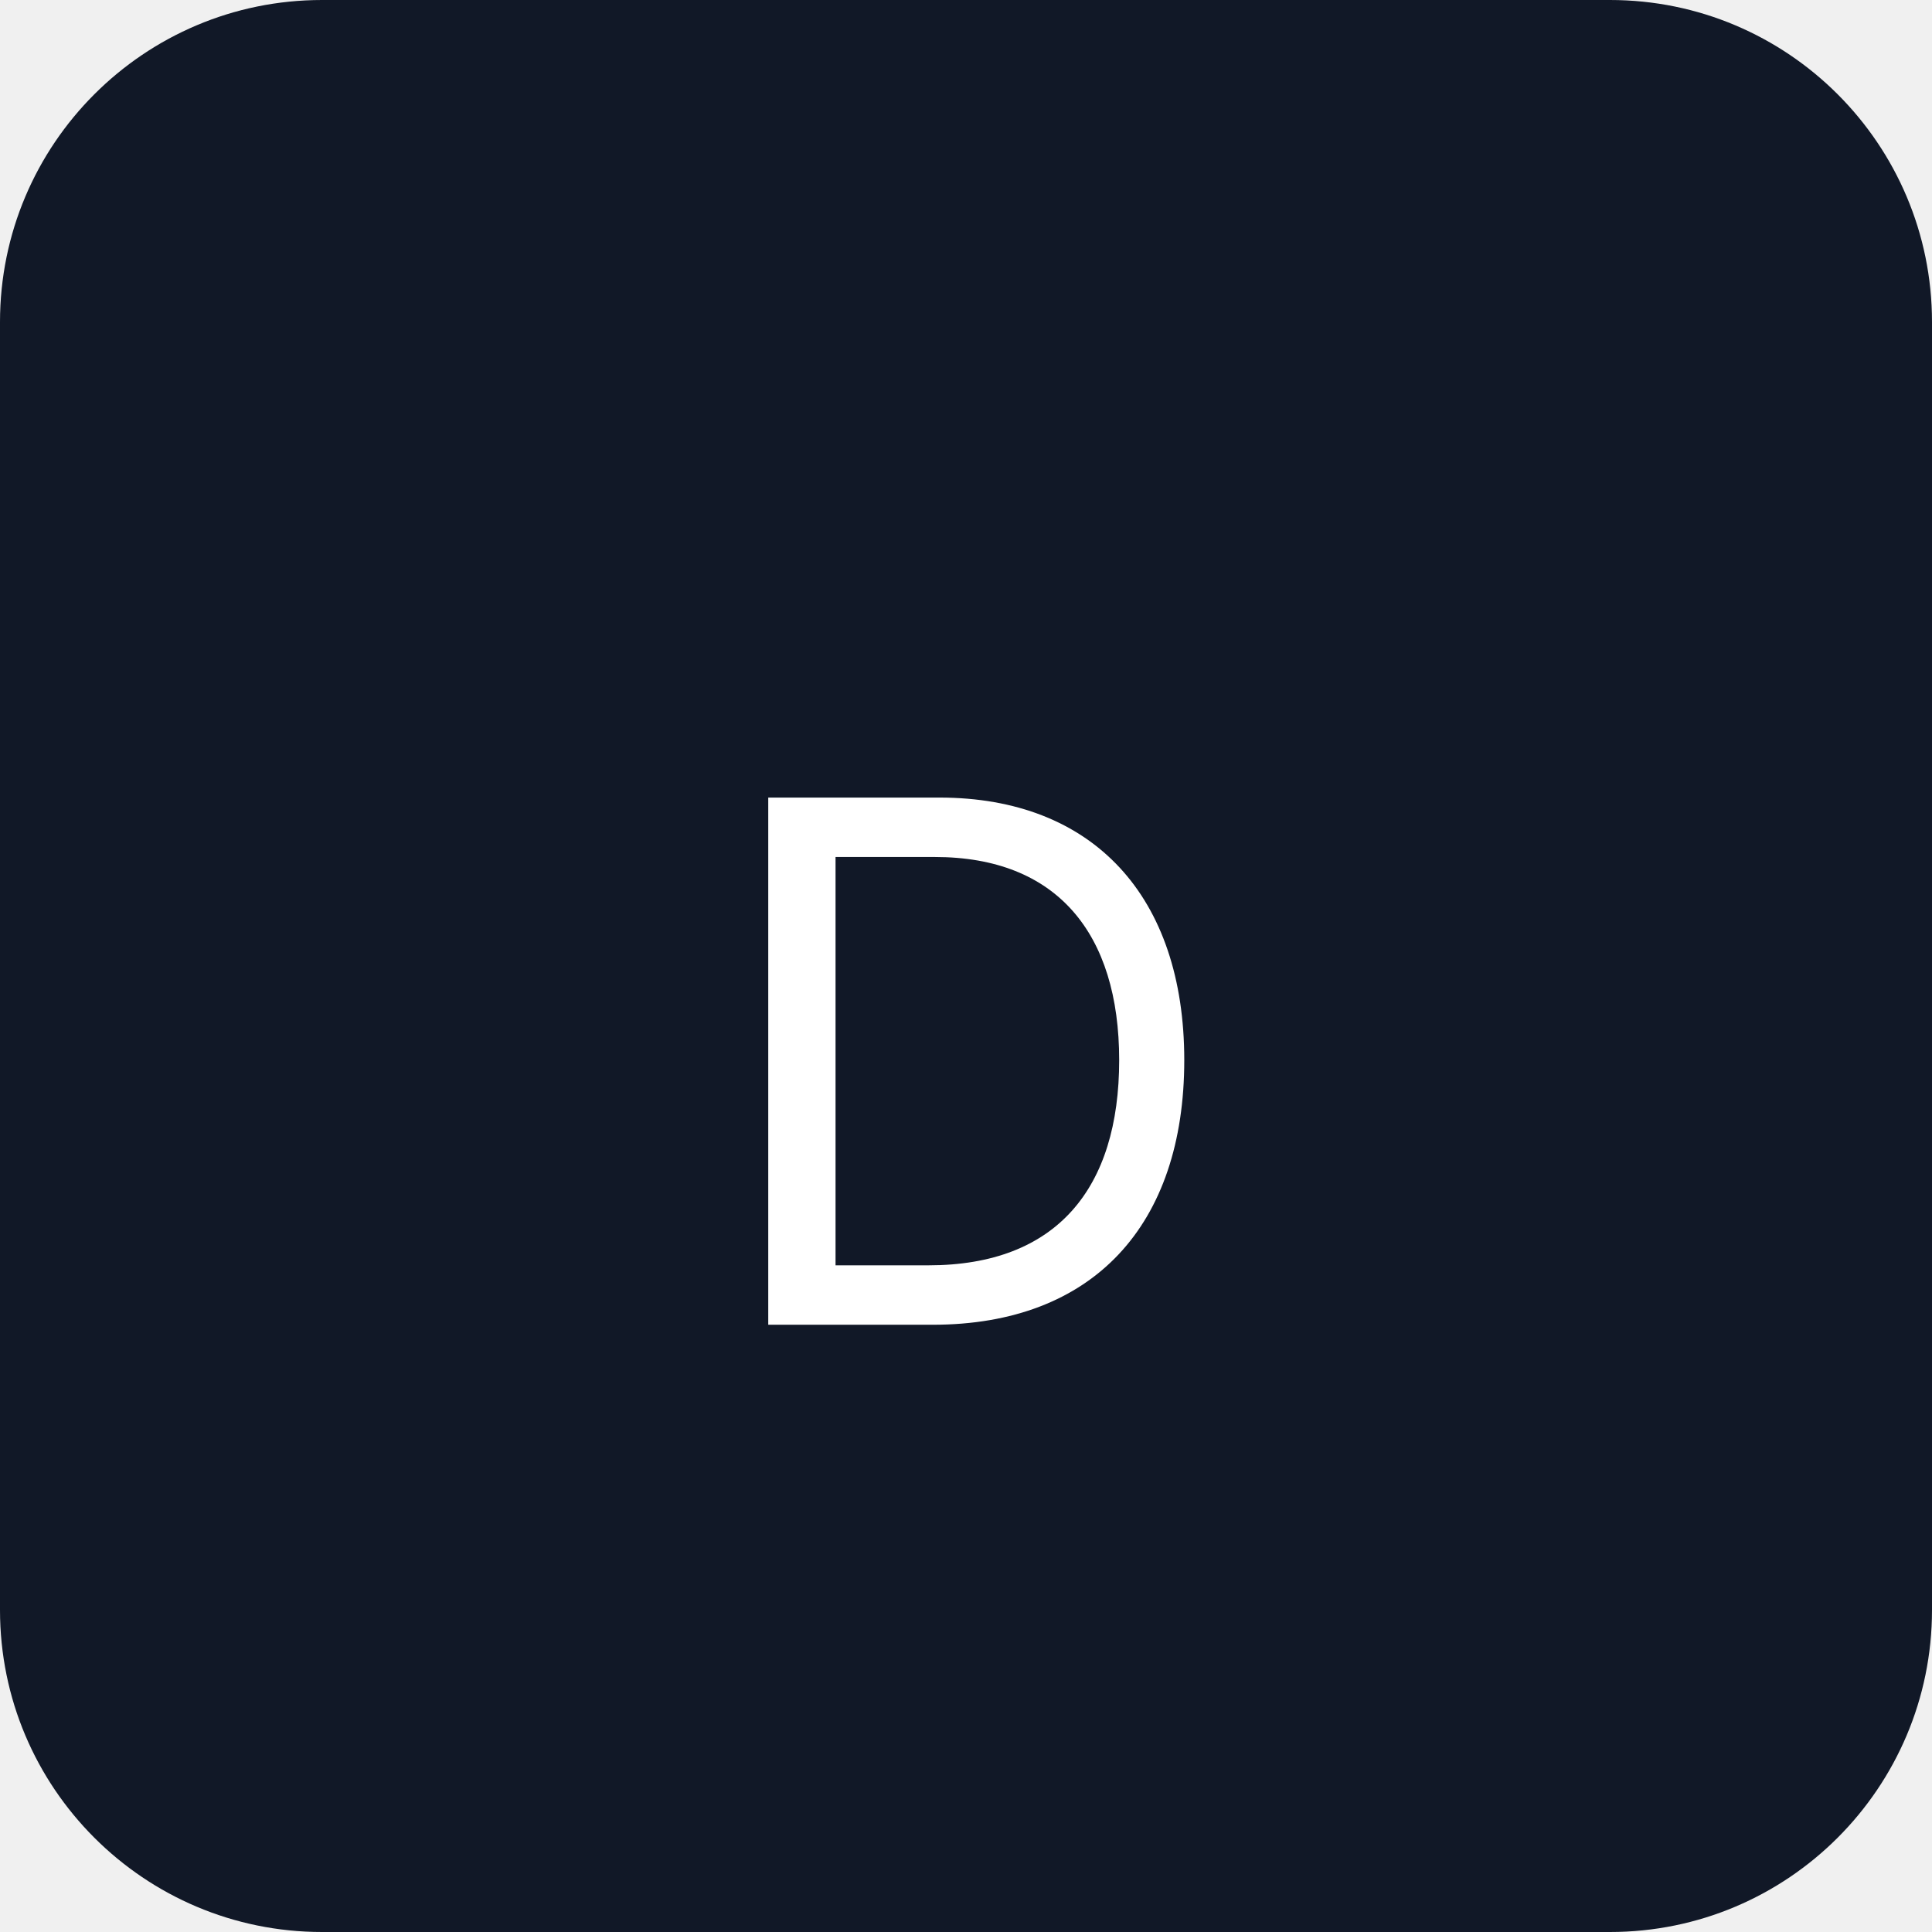
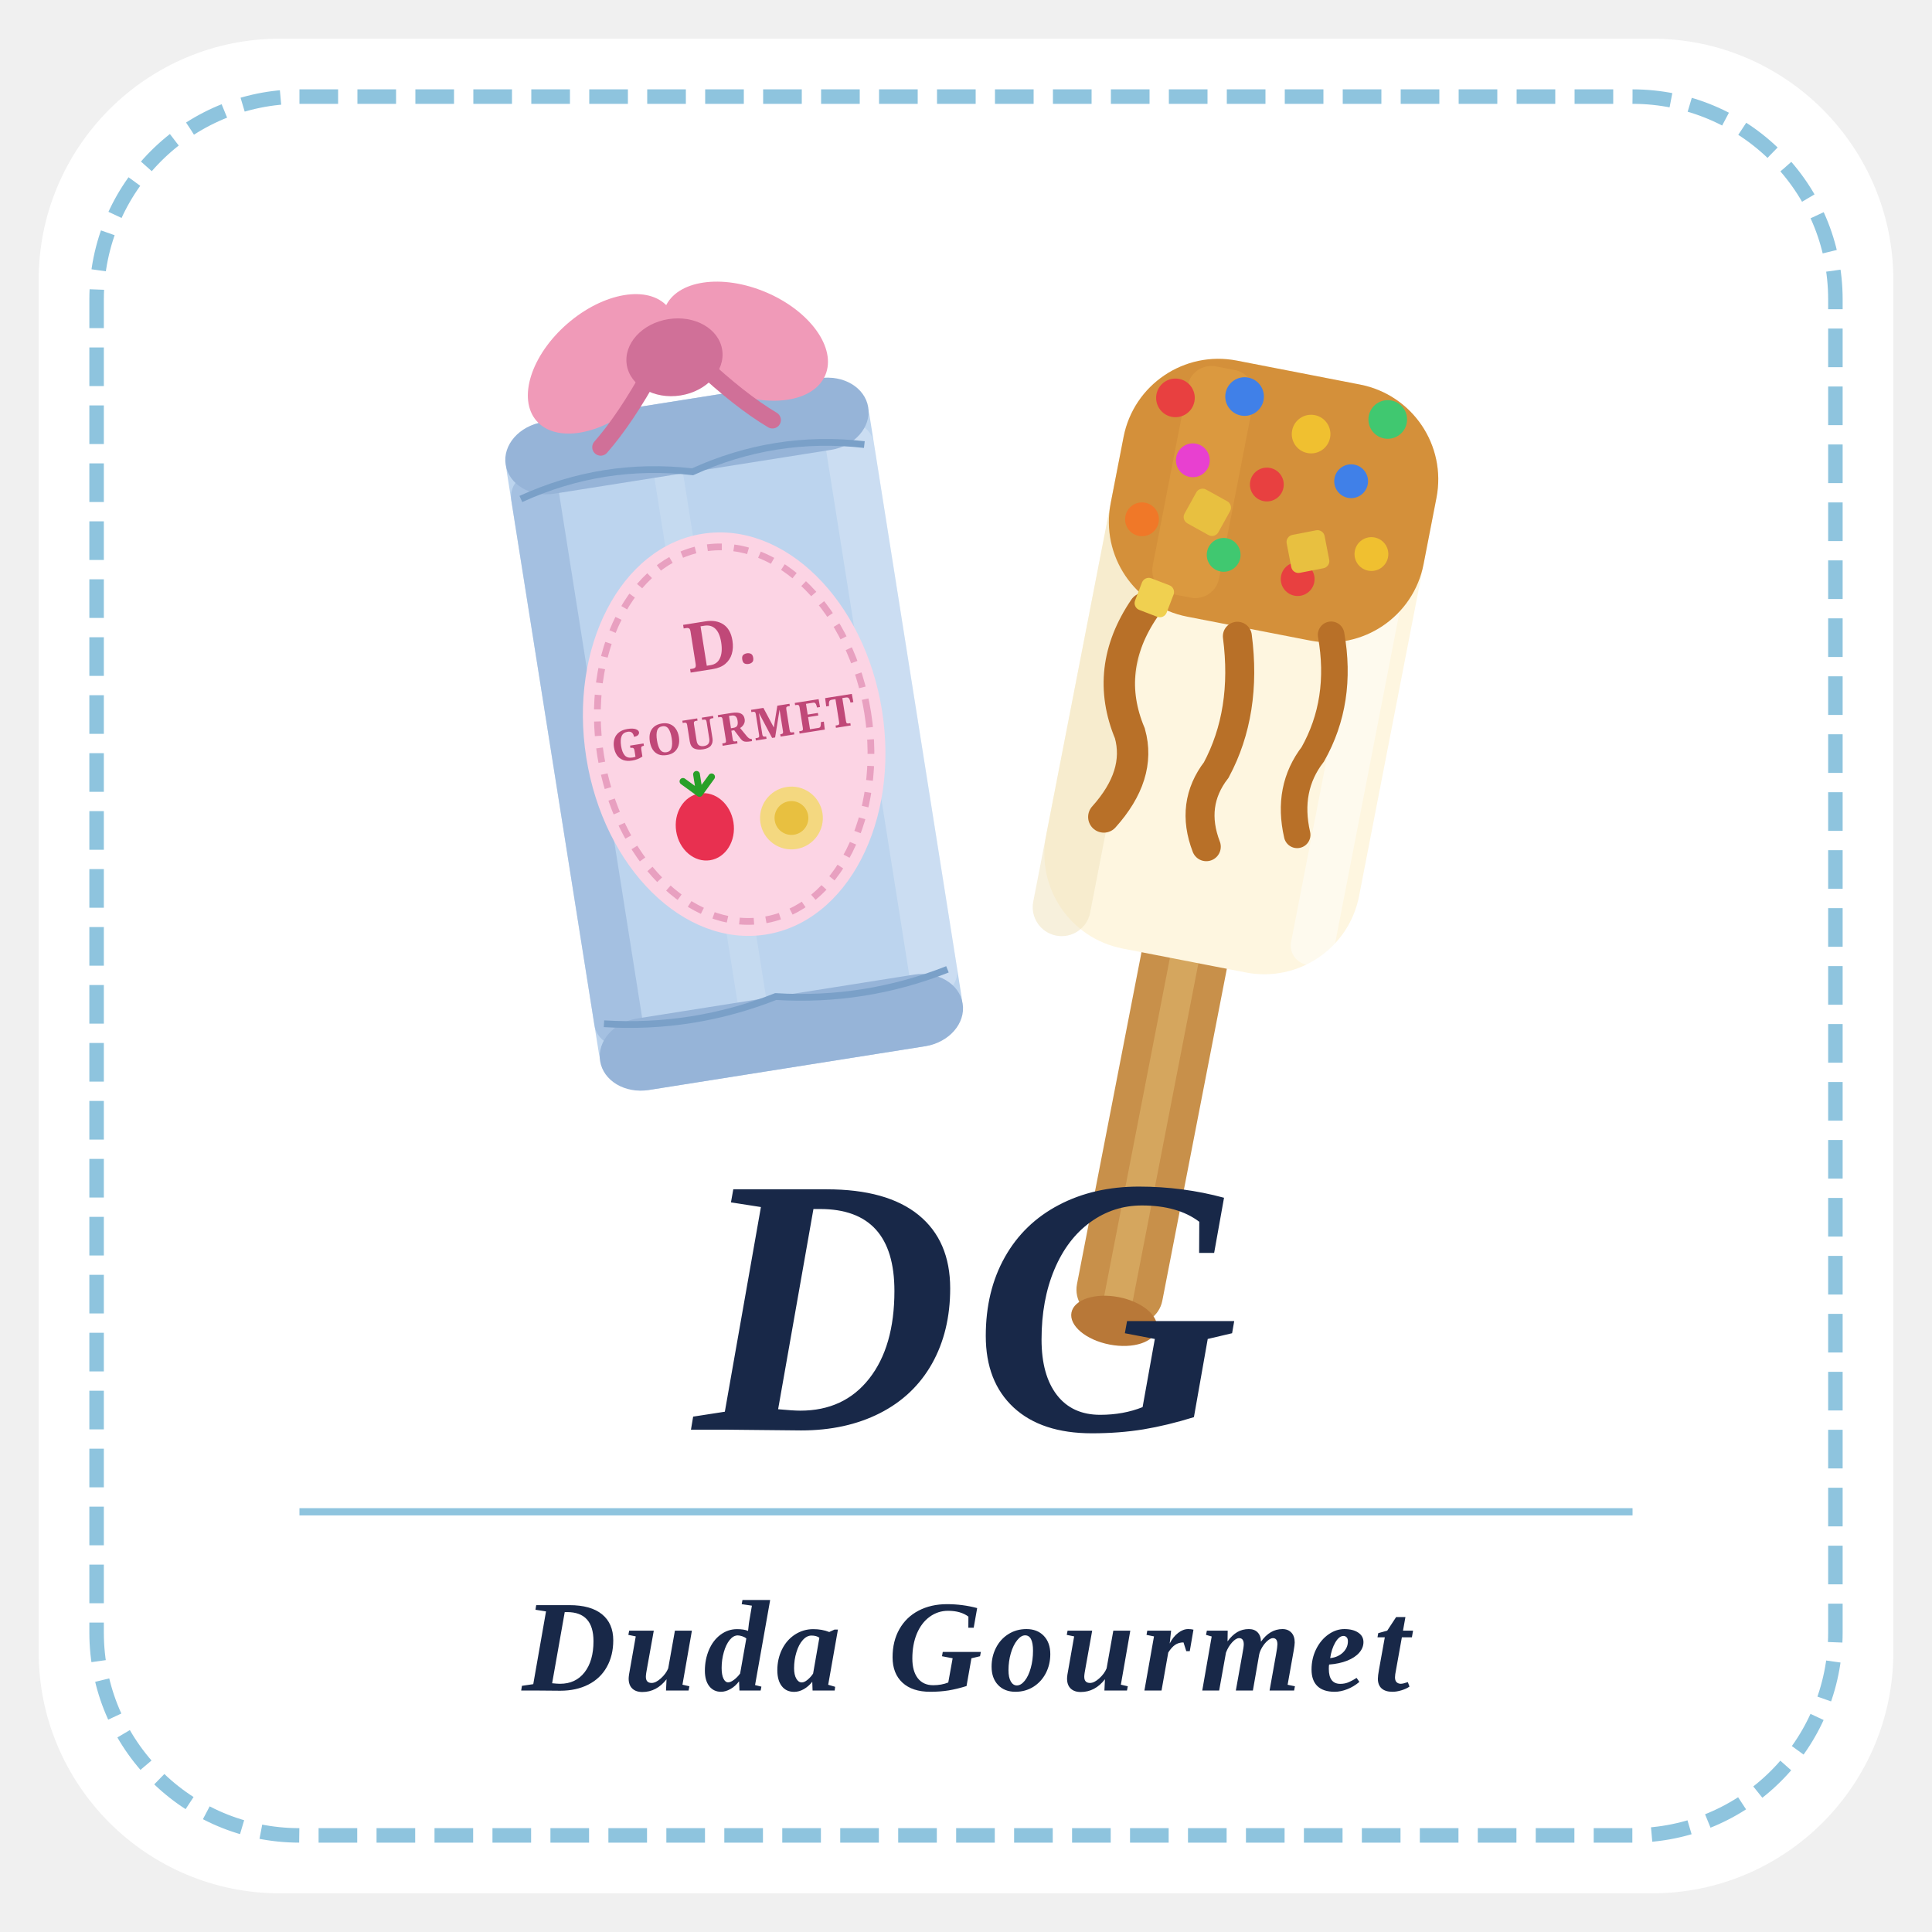
- <svg xmlns="http://www.w3.org/2000/svg" viewBox="0 0 192 192">
-   <rect width="192" height="192" rx="32" fill="#111827" />
-   <text x="50%" y="55%" text-anchor="middle" dominant-baseline="middle" font-family="Inter, system-ui, sans-serif" font-size="72" fill="#ffffff">D</text>
+ <svg xmlns="http://www.w3.org/2000/svg" viewBox="0 0 400 400" width="400" height="400">
+   <rect x="8" y="8" width="384" height="384" rx="50" fill="white" />
+   <rect x="20" y="20" width="360" height="360" rx="42" fill="none" stroke="#8ec4de" stroke-width="3" stroke-dasharray="8 4" />
+   <g transform="translate(152, 152) rotate(-9)">
+     <rect x="-38" y="-70" width="76" height="140" rx="9" fill="#bcd4ee" />
+     <rect x="-38" y="-60" width="10" height="120" rx="5" fill="#9ab8dc" opacity="0.7" />
+     <rect x="28" y="-60" width="10" height="120" rx="5" fill="white" opacity="0.22" />
+     <rect x="-8" y="-58" width="6" height="116" rx="3" fill="white" opacity="0.14" />
+     <rect x="-38" y="-70" width="76" height="15" rx="9" fill="#96b4d8" />
+     <path d="M-36 -55 Q-18 -60 0 -55 Q18 -60 36 -55" fill="none" stroke="#7aa0c8" stroke-width="1.4" />
+     <rect x="-38" y="55" width="76" height="15" rx="9" fill="#96b4d8" />
+     <path d="M-36 55 Q-18 59 0 55 Q18 59 36 55" fill="none" stroke="#7aa0c8" stroke-width="1.4" />
+     <ellipse cx="0" cy="0" rx="31" ry="42" fill="#fcd4e4" />
+     <ellipse cx="0" cy="0" rx="28" ry="39" fill="none" stroke="#e8a0c0" stroke-width="1.4" stroke-dasharray="3 2.5" />
+     <text y="-14" text-anchor="middle" font-family="Georgia, serif" font-size="14" font-weight="bold" fill="#c04878">D.</text>
+     <text y="2" text-anchor="middle" font-family="Georgia, serif" font-size="9" font-weight="bold" fill="#c04878" letter-spacing="0.6">GOURMET</text>
+     <ellipse cx="-9" cy="18" rx="6" ry="7" fill="#e83050" />
+     <path d="M-9 11 L-12 8 M-9 11 L-9 7 M-9 11 L-6 8" stroke="#28a028" stroke-width="1.4" stroke-linecap="round" />
+     <circle cx="9" cy="19" r="6.5" fill="#f4d880" />
+     <circle cx="9" cy="19" r="3.5" fill="#e8c040" />
+     <ellipse cx="-15" cy="-80" rx="18" ry="11" fill="#f09ab8" transform="rotate(-32, -15, -80)" />
+     <ellipse cx="15" cy="-80" rx="18" ry="11" fill="#f09ab8" transform="rotate(32, 15, -80)" />
+     <ellipse cx="0" cy="-79" rx="10" ry="8" fill="#d07098" />
+     <path d="M-5 -77 Q-12 -68 -18 -63" stroke="#d07098" stroke-width="3.5" fill="none" stroke-linecap="round" />
+     <path d="M5 -77 Q12 -68 18 -63" stroke="#d07098" stroke-width="3.5" fill="none" stroke-linecap="round" />
+   </g>
+   <g transform="translate(257, 138) rotate(11)">
+     <rect x="-9" y="56" width="18" height="82" rx="6" fill="#c8904a" />
+     <rect x="-3" y="58" width="6" height="78" rx="3" fill="#e0b870" opacity="0.55" />
+     <ellipse cx="0" cy="138" rx="9" ry="5" fill="#b87838" />
+     <rect x="-33" y="-62" width="66" height="124" rx="20" fill="#fef6e0" />
+     <rect x="-33" y="-42" width="12" height="104" rx="6" fill="#f0e4c0" opacity="0.55" />
+     <rect x="21" y="-42" width="9" height="100" rx="4" fill="white" opacity="0.45" />
+     <rect x="-33" y="-62" width="66" height="54" rx="20" fill="#d4903a" />
+     <rect x="-22" y="-60" width="14" height="48" rx="5" fill="#e8a848" opacity="0.35" />
+     <path d="M-22 -8 Q-28 6 -20 18 Q-16 26 -22 36" fill="none" stroke="#b87028" stroke-width="6.5" stroke-linecap="round" />
+     <path d="M-2 -6 Q3 9 -1 22 Q-5 30 0 38" fill="none" stroke="#b87028" stroke-width="6" stroke-linecap="round" />
+     <path d="M17 -10 Q22 3 18 15 Q14 23 18 32" fill="none" stroke="#b87028" stroke-width="5.5" stroke-linecap="round" />
+     <circle cx="-24" cy="-52" r="4" fill="#e84040" />
+     <circle cx="-10" cy="-55" r="4" fill="#4080e8" />
+     <circle cx="5" cy="-50" r="4" fill="#f0c030" />
+     <circle cx="20" cy="-56" r="4" fill="#40c870" />
+     <circle cx="-18" cy="-40" r="3.5" fill="#e840d0" />
+     <circle cx="-2" cy="-38" r="3.5" fill="#e84040" />
+     <circle cx="15" cy="-42" r="3.5" fill="#4080e8" />
+     <circle cx="-26" cy="-26" r="3.5" fill="#f07828" />
+     <circle cx="22" cy="-28" r="3.5" fill="#f0c030" />
+     <circle cx="-8" cy="-22" r="3.5" fill="#40c870" />
+     <circle cx="8" cy="-20" r="3.5" fill="#e84040" />
+     <rect x="-17" y="-34" width="8" height="8" rx="1.5" fill="#e8c040" transform="rotate(18, -13, -30)" />
+     <rect x="5" y="-30" width="8" height="8" rx="1.5" fill="#e8c040" transform="rotate(-22, 9, -26)" />
+     <rect x="-24" y="-14" width="7" height="7" rx="1.5" fill="#f0d050" transform="rotate(10, -20, -10)" />
+   </g>
+   <text x="200" y="296" text-anchor="middle" font-family="Georgia, 'Times New Roman', serif" font-size="76" font-weight="900" font-style="italic" fill="#182848" letter-spacing="3">DG</text>
+   <line x1="62" y1="313" x2="338" y2="313" stroke="#8ec4de" stroke-width="1.5" />
+   <text x="200" y="350" text-anchor="middle" font-family="Georgia, 'Times New Roman', serif" font-size="27" font-style="italic" font-weight="700" fill="#182848" letter-spacing="1.5">Duda Gourmet</text>
</svg>
